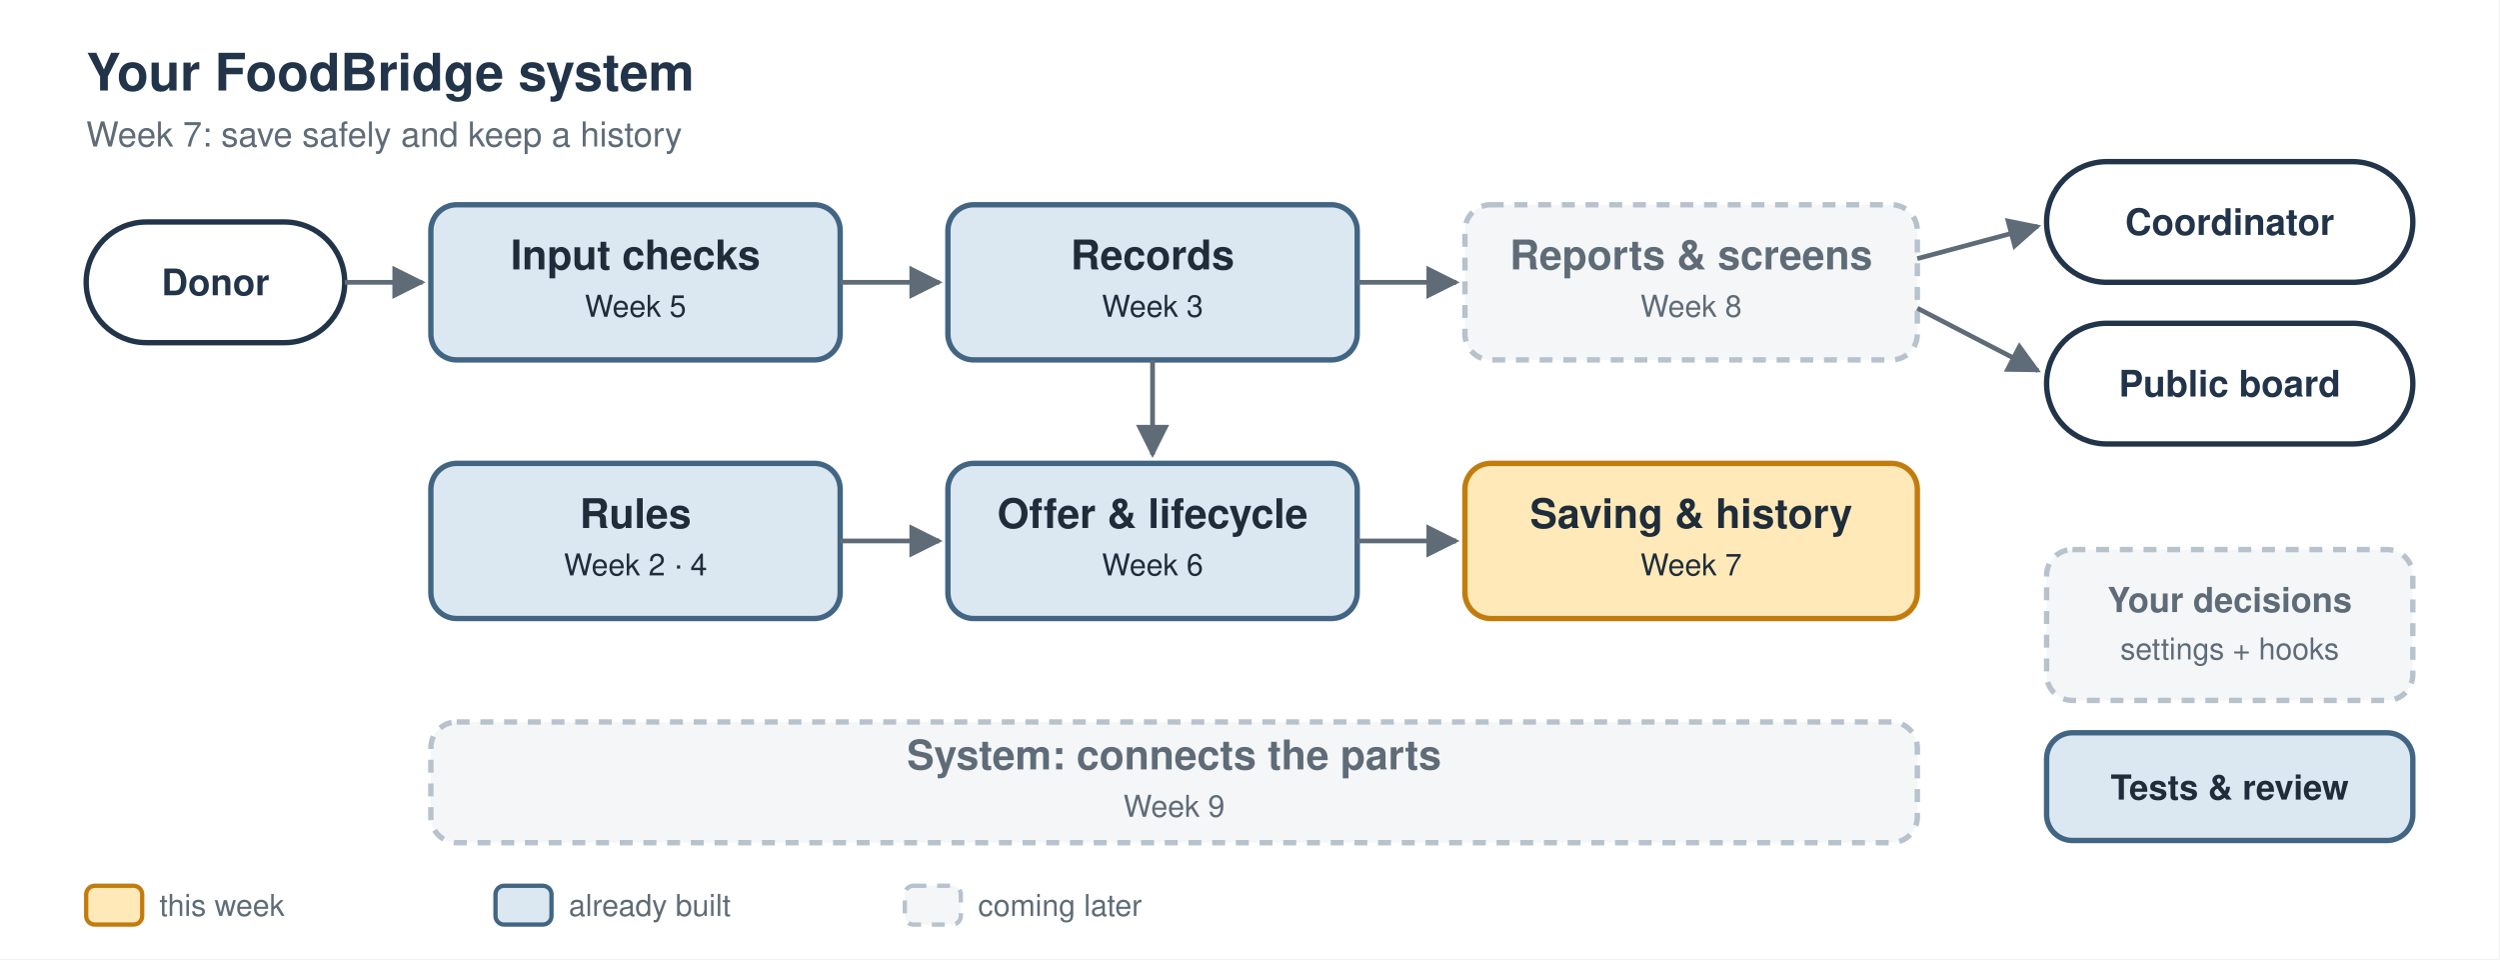
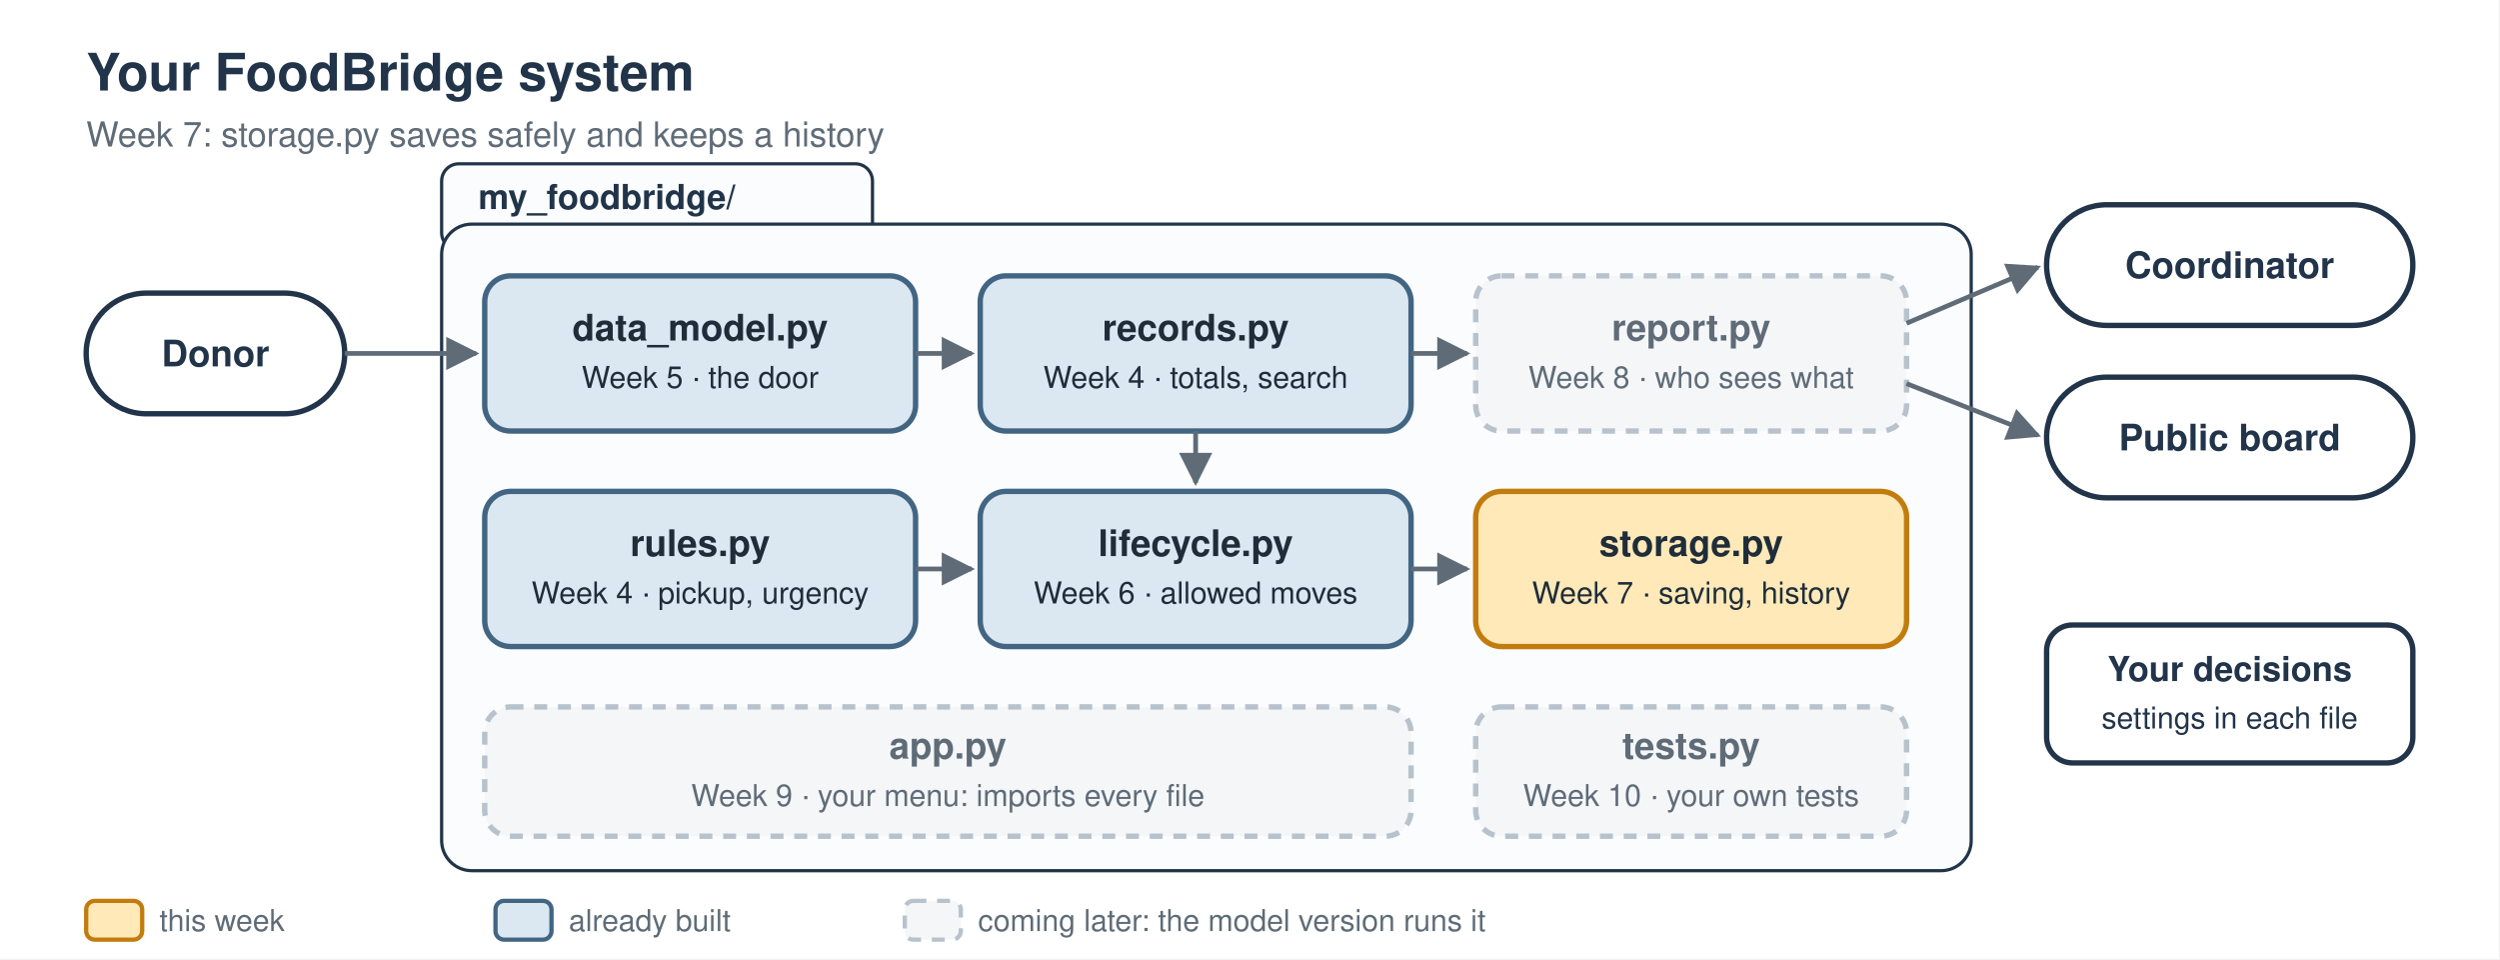
<svg xmlns="http://www.w3.org/2000/svg" width="1160" height="445" viewBox="0 0 1160 445" role="img" font-family="system-ui, -apple-system, 'Segoe UI', Helvetica, Arial, sans-serif">
  <rect width="1160" height="445" fill="#ffffff" />
  <defs>
    <marker id="arrow" viewBox="0 0 10 10" refX="9" refY="5" markerWidth="7" markerHeight="7" orient="auto-start-reverse">
      <path d="M0,0 L10,5 L0,10 z" fill="#5f6c78" />
    </marker>
  </defs>
  <text x="40" y="42" font-size="24" font-weight="700" fill="#213449" text-anchor="start">Your FoodBridge system</text>
-   <text x="40" y="68" font-size="16" font-weight="400" fill="#5f6c78" text-anchor="start">Week 7: save safely and keep a history</text>
-   <rect x="200" y="95" width="190" height="72" rx="12" fill="#dbe7f1" stroke="#426583" stroke-width="2.5" />
-   <text x="295.0" y="125.0" text-anchor="middle" font-size="19" font-weight="700" fill="#1f2d3a">Input checks</text>
-   <text x="295.0" y="147.0" text-anchor="middle" font-size="14" fill="#1f2d3a">Week 5</text>
-   <rect x="440" y="95" width="190" height="72" rx="12" fill="#dbe7f1" stroke="#426583" stroke-width="2.5" />
-   <text x="535.0" y="125.0" text-anchor="middle" font-size="19" font-weight="700" fill="#1f2d3a">Records</text>
-   <text x="535.0" y="147.0" text-anchor="middle" font-size="14" fill="#1f2d3a">Week 3</text>
-   <rect x="680" y="95" width="210" height="72" rx="12" fill="#f4f6f8" stroke="#b7c2cc" stroke-width="2.5" stroke-dasharray="6 5" />
-   <text x="785.0" y="125.0" text-anchor="middle" font-size="19" font-weight="700" fill="#5f6c78">Reports &amp; screens</text>
-   <text x="785.0" y="147.0" text-anchor="middle" font-size="14" fill="#5f6c78">Week 8</text>
-   <rect x="200" y="215" width="190" height="72" rx="12" fill="#dbe7f1" stroke="#426583" stroke-width="2.5" />
-   <text x="295.0" y="245.0" text-anchor="middle" font-size="19" font-weight="700" fill="#1f2d3a">Rules</text>
-   <text x="295.0" y="267.0" text-anchor="middle" font-size="14" fill="#1f2d3a">Week 2 · 4</text>
-   <rect x="440" y="215" width="190" height="72" rx="12" fill="#dbe7f1" stroke="#426583" stroke-width="2.5" />
-   <text x="535.0" y="245.0" text-anchor="middle" font-size="19" font-weight="700" fill="#1f2d3a">Offer &amp; lifecycle</text>
-   <text x="535.0" y="267.0" text-anchor="middle" font-size="14" fill="#1f2d3a">Week 6</text>
-   <rect x="680" y="215" width="210" height="72" rx="12" fill="#ffe9b8" stroke="#c27c0e" stroke-width="2.5" />
-   <text x="785.0" y="245.0" text-anchor="middle" font-size="19" font-weight="700" fill="#1f2d3a">Saving &amp; history</text>
-   <text x="785.0" y="267.0" text-anchor="middle" font-size="14" fill="#1f2d3a">Week 7</text>
-   <rect x="200" y="335" width="690" height="56" rx="12" fill="#f4f6f8" stroke="#b7c2cc" stroke-width="2.5" stroke-dasharray="6 5" />
-   <text x="545.0" y="357.0" text-anchor="middle" font-size="19" font-weight="700" fill="#5f6c78">System: connects the parts</text>
-   <text x="545.0" y="379.0" text-anchor="middle" font-size="14" fill="#5f6c78">Week 9</text>
-   <rect x="40" y="103" width="120" height="56" rx="28" fill="#ffffff" stroke="#213449" stroke-width="2.5" />
-   <text x="100.0" y="137.0" text-anchor="middle" font-size="17" font-weight="700" fill="#213449">Donor</text>
-   <rect x="950" y="75" width="170" height="56" rx="28" fill="#ffffff" stroke="#213449" stroke-width="2.5" />
-   <text x="1035.0" y="109.0" text-anchor="middle" font-size="17" font-weight="700" fill="#213449">Coordinator</text>
-   <rect x="950" y="150" width="170" height="56" rx="28" fill="#ffffff" stroke="#213449" stroke-width="2.5" />
-   <text x="1035.0" y="184.0" text-anchor="middle" font-size="17" font-weight="700" fill="#213449">Public board</text>
-   <line x1="160" y1="131" x2="196" y2="131" stroke="#5f6c78" stroke-width="2.2" marker-end="url(#arrow)" />
-   <line x1="390" y1="131" x2="436" y2="131" stroke="#5f6c78" stroke-width="2.2" marker-end="url(#arrow)" />
-   <line x1="630" y1="131" x2="676" y2="131" stroke="#5f6c78" stroke-width="2.2" marker-end="url(#arrow)" />
-   <line x1="890" y1="120" x2="946" y2="105" stroke="#5f6c78" stroke-width="2.2" marker-end="url(#arrow)" />
-   <line x1="890" y1="143" x2="946" y2="172" stroke="#5f6c78" stroke-width="2.2" marker-end="url(#arrow)" />
-   <line x1="535" y1="167" x2="535" y2="211" stroke="#5f6c78" stroke-width="2.2" marker-end="url(#arrow)" />
-   <line x1="390" y1="251" x2="436" y2="251" stroke="#5f6c78" stroke-width="2.2" marker-end="url(#arrow)" />
-   <line x1="630" y1="251" x2="676" y2="251" stroke="#5f6c78" stroke-width="2.2" marker-end="url(#arrow)" />
-   <rect x="950" y="255" width="170" height="70" rx="12" fill="#f4f6f8" stroke="#b7c2cc" stroke-width="2.5" stroke-dasharray="6 5" />
-   <text x="1035.0" y="284.0" text-anchor="middle" font-size="16" font-weight="700" fill="#5f6c78">Your decisions</text>
-   <text x="1035.0" y="306.0" text-anchor="middle" font-size="14" fill="#5f6c78">settings + hooks</text>
-   <rect x="950" y="340" width="170" height="50" rx="12" fill="#dbe7f1" stroke="#426583" stroke-width="2.5" />
-   <text x="1035.0" y="371.0" text-anchor="middle" font-size="16" font-weight="700" fill="#1f2d3a">Tests &amp; review</text>
-   <rect x="40" y="411" width="26" height="18" rx="4" fill="#ffe9b8" stroke="#c27c0e" stroke-width="2" />
-   <text x="74" y="425" font-size="14" font-weight="400" fill="#5f6c78" text-anchor="start">this week</text>
-   <rect x="230" y="411" width="26" height="18" rx="4" fill="#dbe7f1" stroke="#426583" stroke-width="2" />
-   <text x="264" y="425" font-size="14" font-weight="400" fill="#5f6c78" text-anchor="start">already built</text>
-   <rect x="420" y="411" width="26" height="18" rx="4" fill="#f4f6f8" stroke="#b7c2cc" stroke-width="2" stroke-dasharray="6 5" />
-   <text x="454" y="425" font-size="14" font-weight="400" fill="#5f6c78" text-anchor="start">coming later</text>
+   <text x="40" y="68" font-size="16" font-weight="400" fill="#5f6c78" text-anchor="start">Week 7: storage.py saves safely and keeps a history</text>
+   <rect x="205" y="76" width="200" height="40" rx="8" fill="#fbfcfd" stroke="#213449" stroke-width="1.5" />
+   <text x="222" y="97" font-size="16" font-weight="700" fill="#213449" text-anchor="start">my_foodbridge/</text>
+   <rect x="205" y="104" width="710" height="300" rx="14" fill="#fbfcfd" stroke="#213449" stroke-width="1.5" />
+   <rect x="225" y="128" width="200" height="72" rx="12" fill="#dbe7f1" stroke="#426583" stroke-width="2.5" />
+   <text x="325.0" y="158.0" text-anchor="middle" font-size="17" font-weight="700" fill="#1f2d3a">data_model.py</text>
+   <text x="325.0" y="180.0" text-anchor="middle" font-size="14" fill="#1f2d3a">Week 5 · the door</text>
+   <rect x="455" y="128" width="200" height="72" rx="12" fill="#dbe7f1" stroke="#426583" stroke-width="2.5" />
+   <text x="555.0" y="158.0" text-anchor="middle" font-size="17" font-weight="700" fill="#1f2d3a">records.py</text>
+   <text x="555.0" y="180.0" text-anchor="middle" font-size="14" fill="#1f2d3a">Week 4 · totals, search</text>
+   <rect x="685" y="128" width="200" height="72" rx="12" fill="#f4f6f8" stroke="#b7c2cc" stroke-width="2.5" stroke-dasharray="6 5" />
+   <text x="785.0" y="158.0" text-anchor="middle" font-size="17" font-weight="700" fill="#5f6c78">report.py</text>
+   <text x="785.0" y="180.0" text-anchor="middle" font-size="14" fill="#5f6c78">Week 8 · who sees what</text>
+   <rect x="225" y="228" width="200" height="72" rx="12" fill="#dbe7f1" stroke="#426583" stroke-width="2.5" />
+   <text x="325.0" y="258.0" text-anchor="middle" font-size="17" font-weight="700" fill="#1f2d3a">rules.py</text>
+   <text x="325.0" y="280.0" text-anchor="middle" font-size="14" fill="#1f2d3a">Week 4 · pickup, urgency</text>
+   <rect x="455" y="228" width="200" height="72" rx="12" fill="#dbe7f1" stroke="#426583" stroke-width="2.5" />
+   <text x="555.0" y="258.0" text-anchor="middle" font-size="17" font-weight="700" fill="#1f2d3a">lifecycle.py</text>
+   <text x="555.0" y="280.0" text-anchor="middle" font-size="14" fill="#1f2d3a">Week 6 · allowed moves</text>
+   <rect x="685" y="228" width="200" height="72" rx="12" fill="#ffe9b8" stroke="#c27c0e" stroke-width="2.5" />
+   <text x="785.0" y="258.0" text-anchor="middle" font-size="17" font-weight="700" fill="#1f2d3a">storage.py</text>
+   <text x="785.0" y="280.0" text-anchor="middle" font-size="14" fill="#1f2d3a">Week 7 · saving, history</text>
+   <rect x="225" y="328" width="430" height="60" rx="12" fill="#f4f6f8" stroke="#b7c2cc" stroke-width="2.5" stroke-dasharray="6 5" />
+   <text x="440.0" y="352.0" text-anchor="middle" font-size="17" font-weight="700" fill="#5f6c78">app.py</text>
+   <text x="440.0" y="374.0" text-anchor="middle" font-size="14" fill="#5f6c78">Week 9 · your menu: imports every file</text>
+   <rect x="685" y="328" width="200" height="60" rx="12" fill="#f4f6f8" stroke="#b7c2cc" stroke-width="2.5" stroke-dasharray="6 5" />
+   <text x="785.0" y="352.0" text-anchor="middle" font-size="17" font-weight="700" fill="#5f6c78">tests.py</text>
+   <text x="785.0" y="374.0" text-anchor="middle" font-size="14" fill="#5f6c78">Week 10 · your own tests</text>
+   <rect x="40" y="136" width="120" height="56" rx="28" fill="#ffffff" stroke="#213449" stroke-width="2.5" />
+   <text x="100.0" y="170.0" text-anchor="middle" font-size="17" font-weight="700" fill="#213449">Donor</text>
+   <rect x="950" y="95" width="170" height="56" rx="28" fill="#ffffff" stroke="#213449" stroke-width="2.5" />
+   <text x="1035.0" y="129.0" text-anchor="middle" font-size="17" font-weight="700" fill="#213449">Coordinator</text>
+   <rect x="950" y="175" width="170" height="56" rx="28" fill="#ffffff" stroke="#213449" stroke-width="2.5" />
+   <text x="1035.0" y="209.0" text-anchor="middle" font-size="17" font-weight="700" fill="#213449">Public board</text>
+   <line x1="160" y1="164" x2="221" y2="164" stroke="#5f6c78" stroke-width="2.2" marker-end="url(#arrow)" />
+   <line x1="425" y1="164" x2="451" y2="164" stroke="#5f6c78" stroke-width="2.2" marker-end="url(#arrow)" />
+   <line x1="655" y1="164" x2="681" y2="164" stroke="#5f6c78" stroke-width="2.2" marker-end="url(#arrow)" />
+   <line x1="885" y1="150" x2="946" y2="124" stroke="#5f6c78" stroke-width="2.2" marker-end="url(#arrow)" />
+   <line x1="885" y1="178" x2="946" y2="202" stroke="#5f6c78" stroke-width="2.2" marker-end="url(#arrow)" />
+   <line x1="555" y1="200" x2="555" y2="224" stroke="#5f6c78" stroke-width="2.2" marker-end="url(#arrow)" />
+   <line x1="425" y1="264" x2="451" y2="264" stroke="#5f6c78" stroke-width="2.2" marker-end="url(#arrow)" />
+   <line x1="655" y1="264" x2="681" y2="264" stroke="#5f6c78" stroke-width="2.2" marker-end="url(#arrow)" />
+   <rect x="950" y="290" width="170" height="64" rx="12" fill="#ffffff" stroke="#213449" stroke-width="2.5" />
+   <text x="1035.0" y="316.0" text-anchor="middle" font-size="16" font-weight="700" fill="#213449">Your decisions</text>
+   <text x="1035.0" y="338.0" text-anchor="middle" font-size="14" fill="#213449">settings in each file</text>
+   <rect x="40" y="418" width="26" height="18" rx="4" fill="#ffe9b8" stroke="#c27c0e" stroke-width="2" />
+   <text x="74" y="432" font-size="14" font-weight="400" fill="#5f6c78" text-anchor="start">this week</text>
+   <rect x="230" y="418" width="26" height="18" rx="4" fill="#dbe7f1" stroke="#426583" stroke-width="2" />
+   <text x="264" y="432" font-size="14" font-weight="400" fill="#5f6c78" text-anchor="start">already built</text>
+   <rect x="420" y="418" width="26" height="18" rx="4" fill="#f4f6f8" stroke="#b7c2cc" stroke-width="2" stroke-dasharray="6 5" />
+   <text x="454" y="432" font-size="14" font-weight="400" fill="#5f6c78" text-anchor="start">coming later: the model version runs it</text>
</svg>
